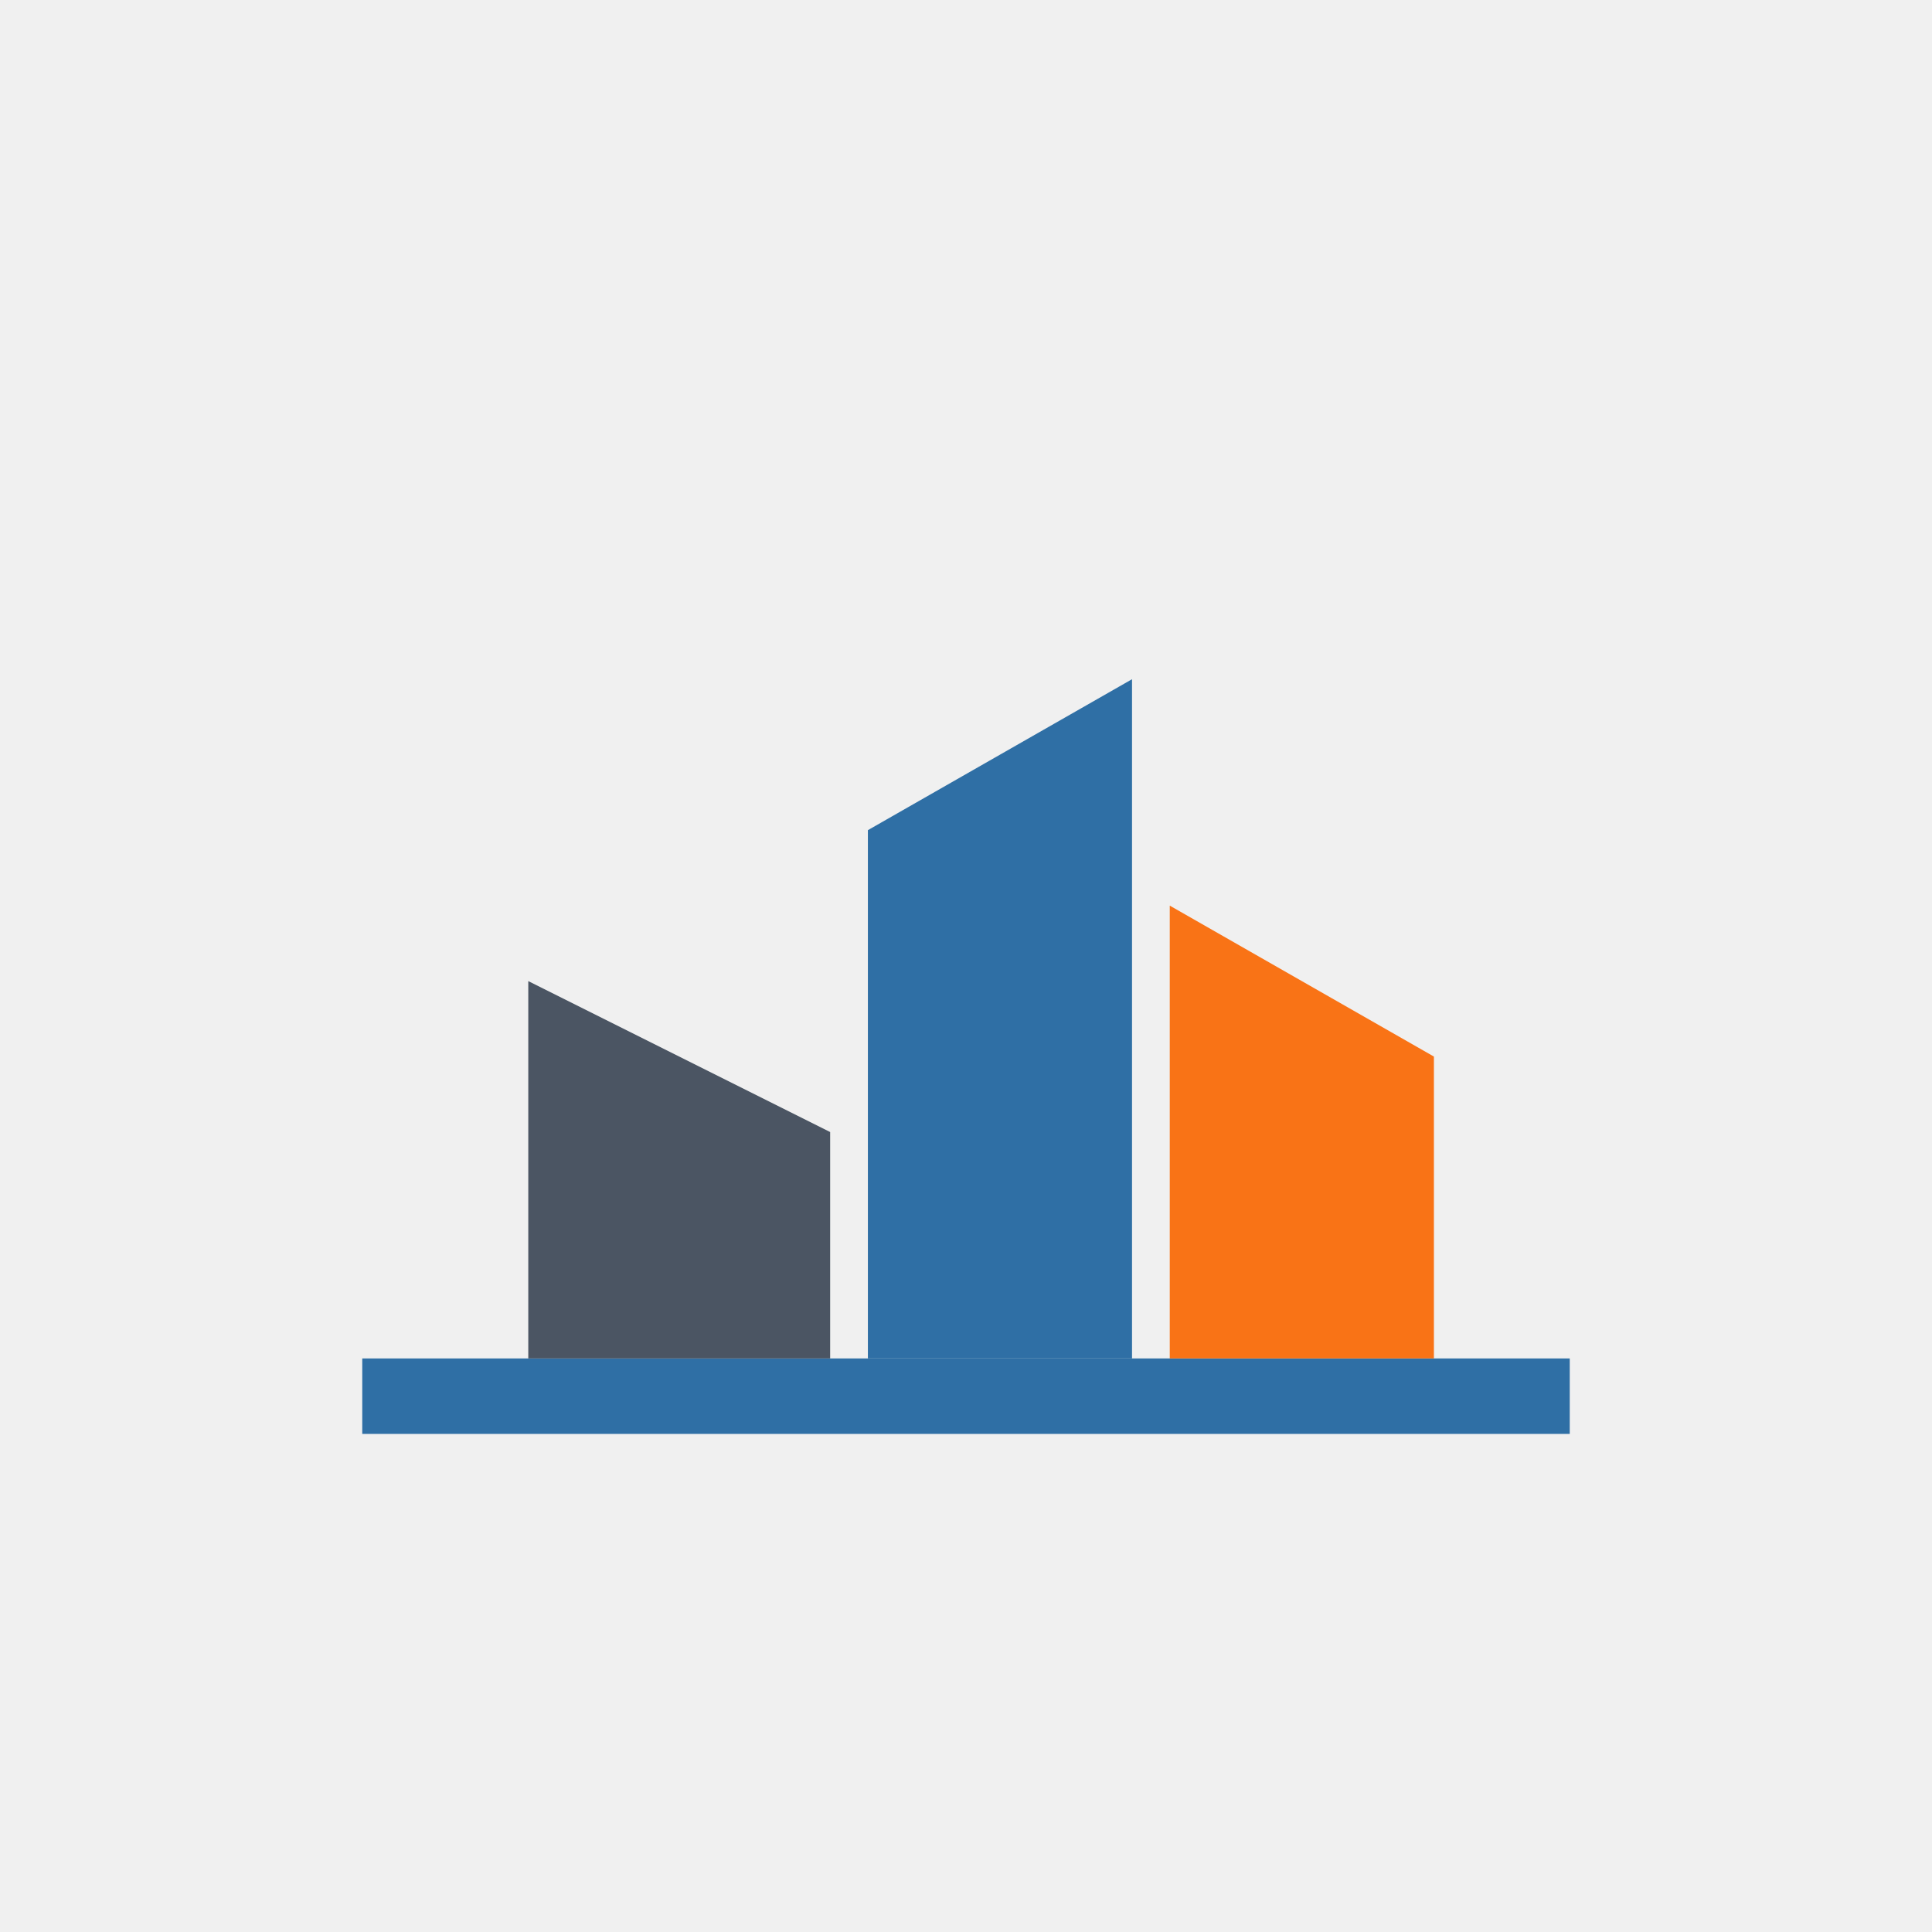
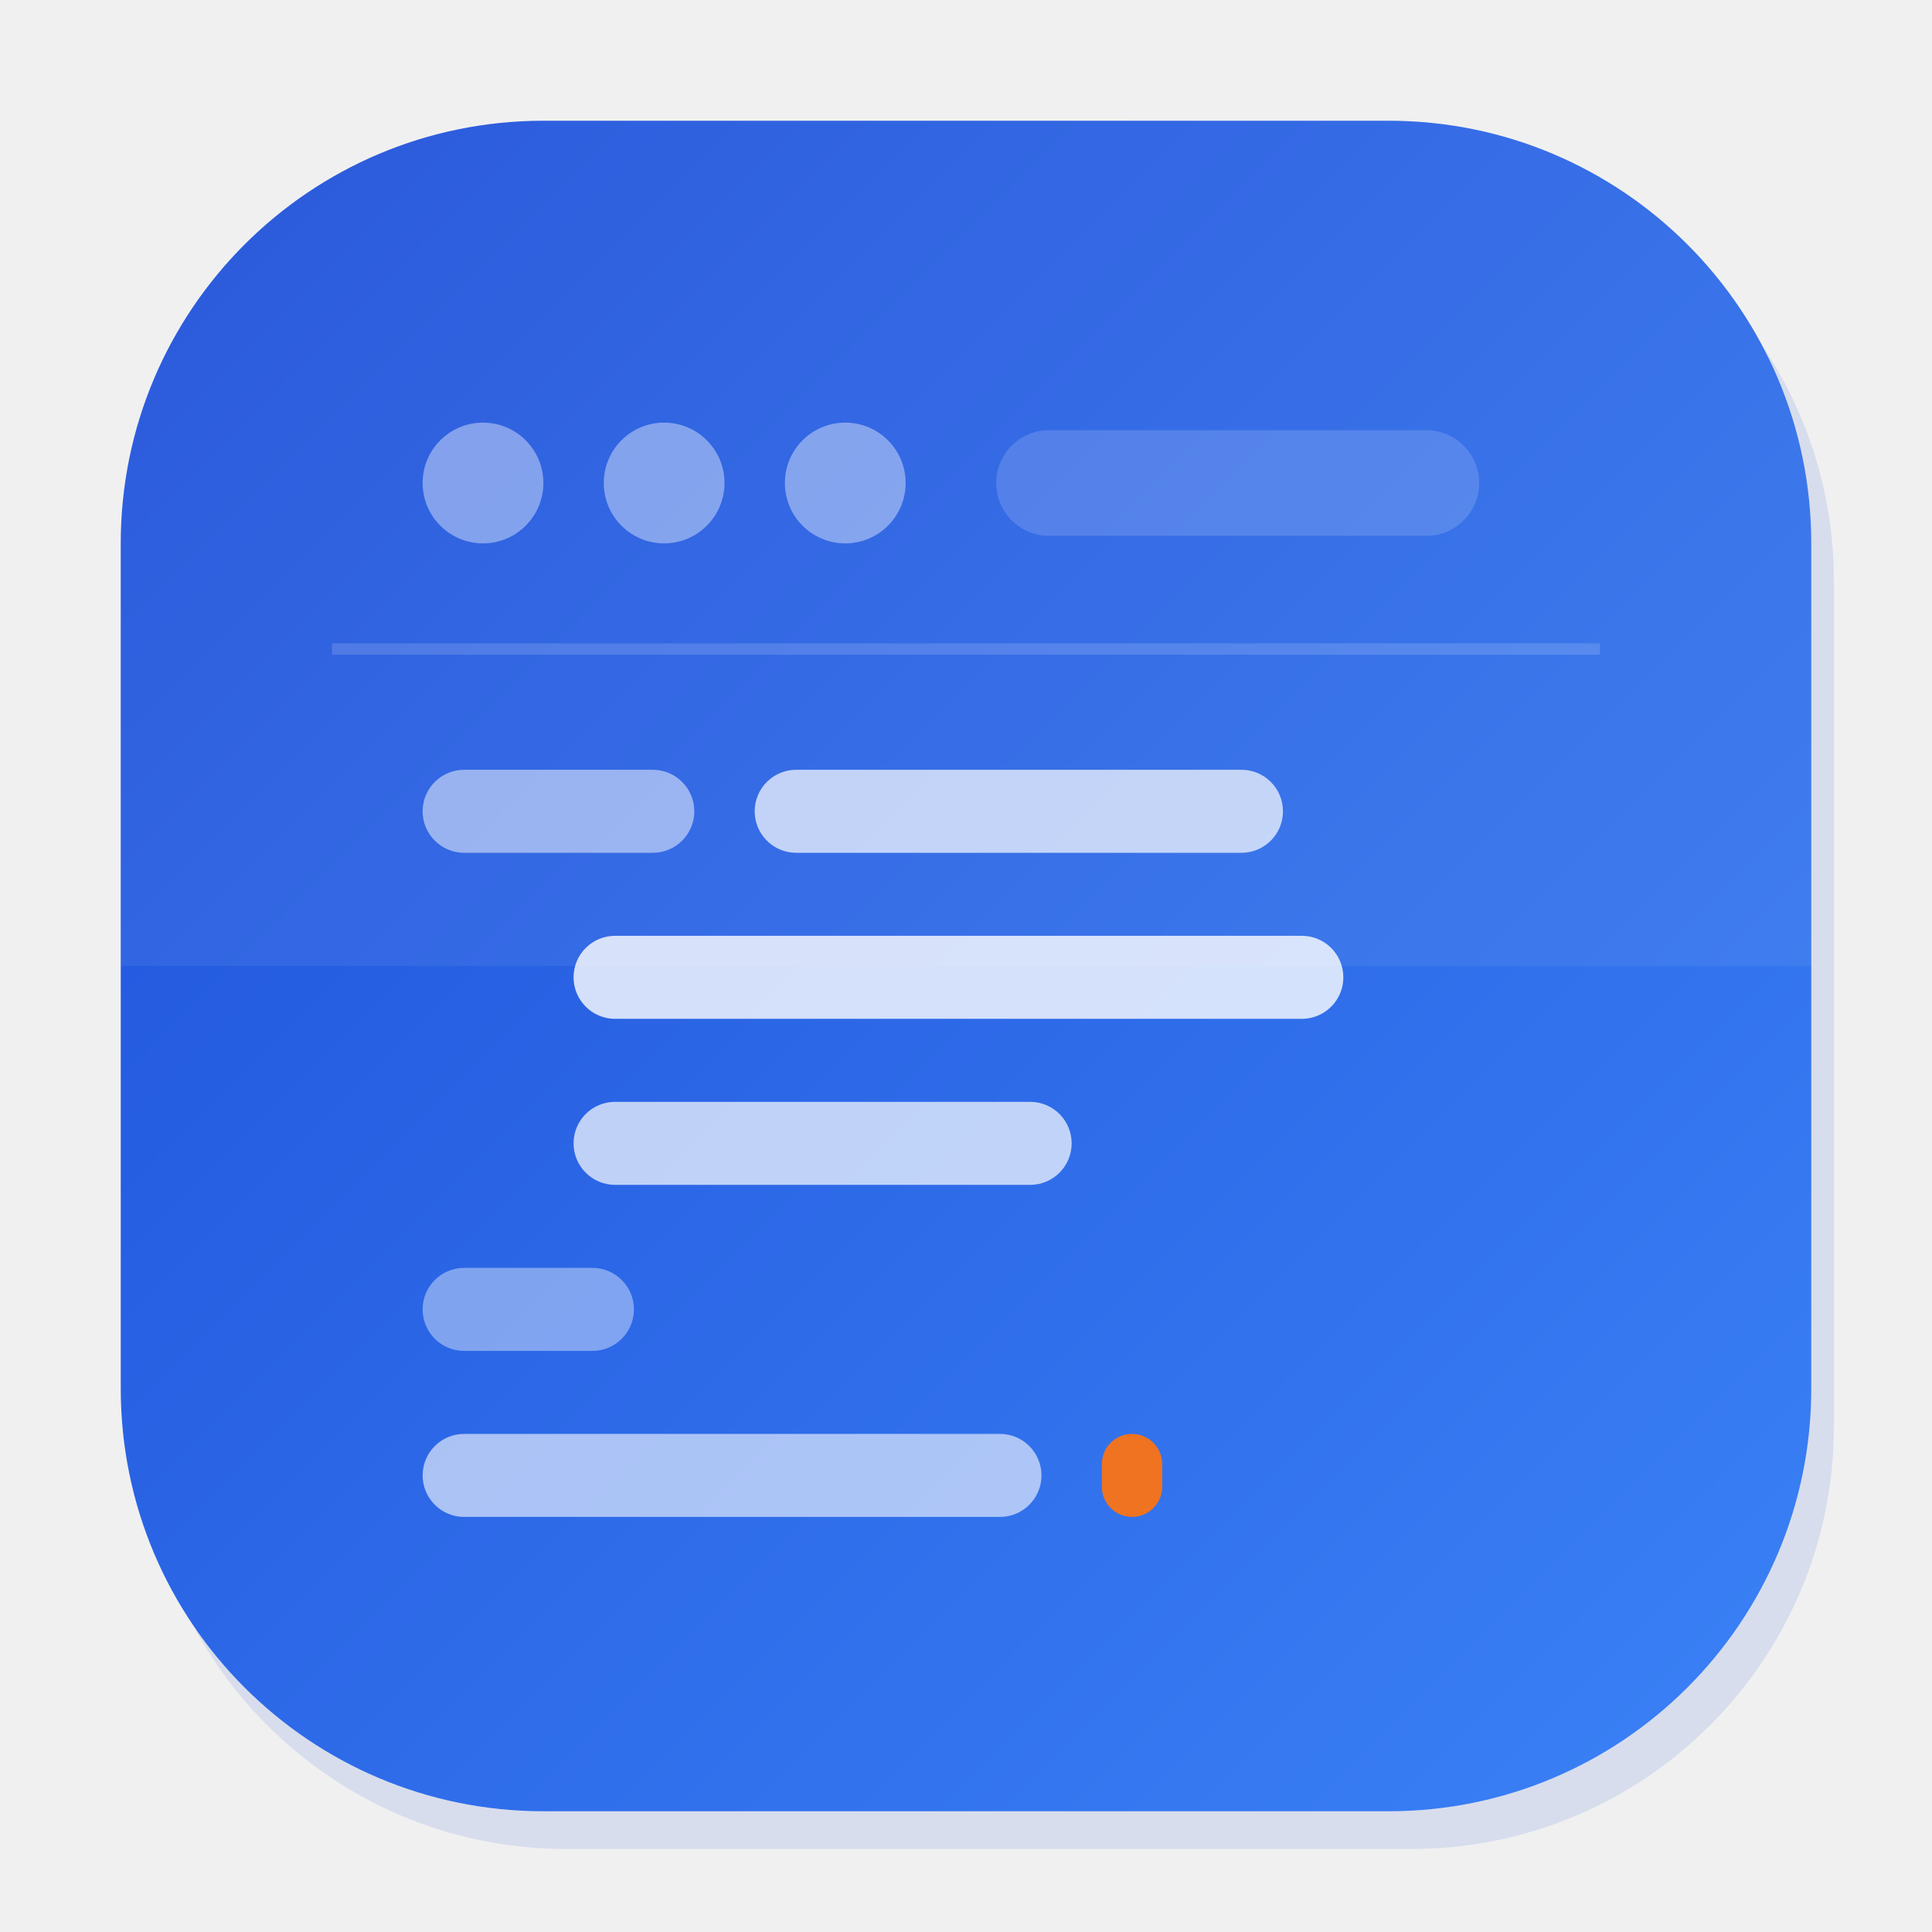
<svg xmlns="http://www.w3.org/2000/svg" width="512" height="512" viewBox="0 0 512 512">
-   <rect x="96" y="360" width="320" height="20" fill="#2f6fa5" />
-   <polygon points="140,360 140,260 220,300 220,360" fill="#4b5563" />
-   <polygon points="230,360 230,220 300,180 300,360" fill="#2f6fa5" />
-   <polygon points="310,360 310,240 380,280 380,360" fill="#f97316" />
+   <defs>
+     <linearGradient id="g" x1="32" y1="32" x2="480" y2="480" gradientUnits="userSpaceOnUse">
+       <stop offset="0%" stop-color="#1d4ed8" />
+       <stop offset="100%" stop-color="#3b82f6" />
+     </linearGradient>
+     <clipPath id="c">
+       <rect x="32" y="32" width="448" height="448" rx="112" />
+     </clipPath>
+   </defs>
+   <rect x="38" y="42" width="448" height="448" rx="112" fill="#1d4ed8" opacity="0.12" />
+   <rect x="32" y="32" width="448" height="448" rx="112" fill="url(#g)" />
+   <rect x="32" y="32" width="448" height="224" fill="white" opacity="0.06" clip-path="url(#c)" />
+   <circle cx="128" cy="128" r="16" fill="white" opacity="0.4" />
+   <circle cx="176" cy="128" r="16" fill="white" opacity="0.4" />
+   <circle cx="224" cy="128" r="16" fill="white" opacity="0.4" />
+   <rect x="264" cy="128" y="114" width="128" height="28" rx="14" fill="white" opacity="0.15" />
+   <line x1="88" y1="172" x2="424" y2="172" stroke="white" stroke-width="3" opacity="0.15" />
+   <rect x="112" y="204" width="72" height="22" rx="11" fill="white" opacity="0.5" />
+   <rect x="200" y="204" width="140" height="22" rx="11" fill="white" opacity="0.7" />
+   <rect x="152" y="248" width="204" height="22" rx="11" fill="white" opacity="0.8" />
+   <rect x="152" y="292" width="132" height="22" rx="11" fill="white" opacity="0.7" />
+   <rect x="112" y="336" width="56" height="22" rx="11" fill="white" opacity="0.4" />
+   <rect x="112" y="380" width="164" height="22" rx="11" fill="white" opacity="0.6" />
+   <rect x="292" y="380" width="16" height="22" rx="8" fill="#f97316" opacity="0.95" />
</svg>
